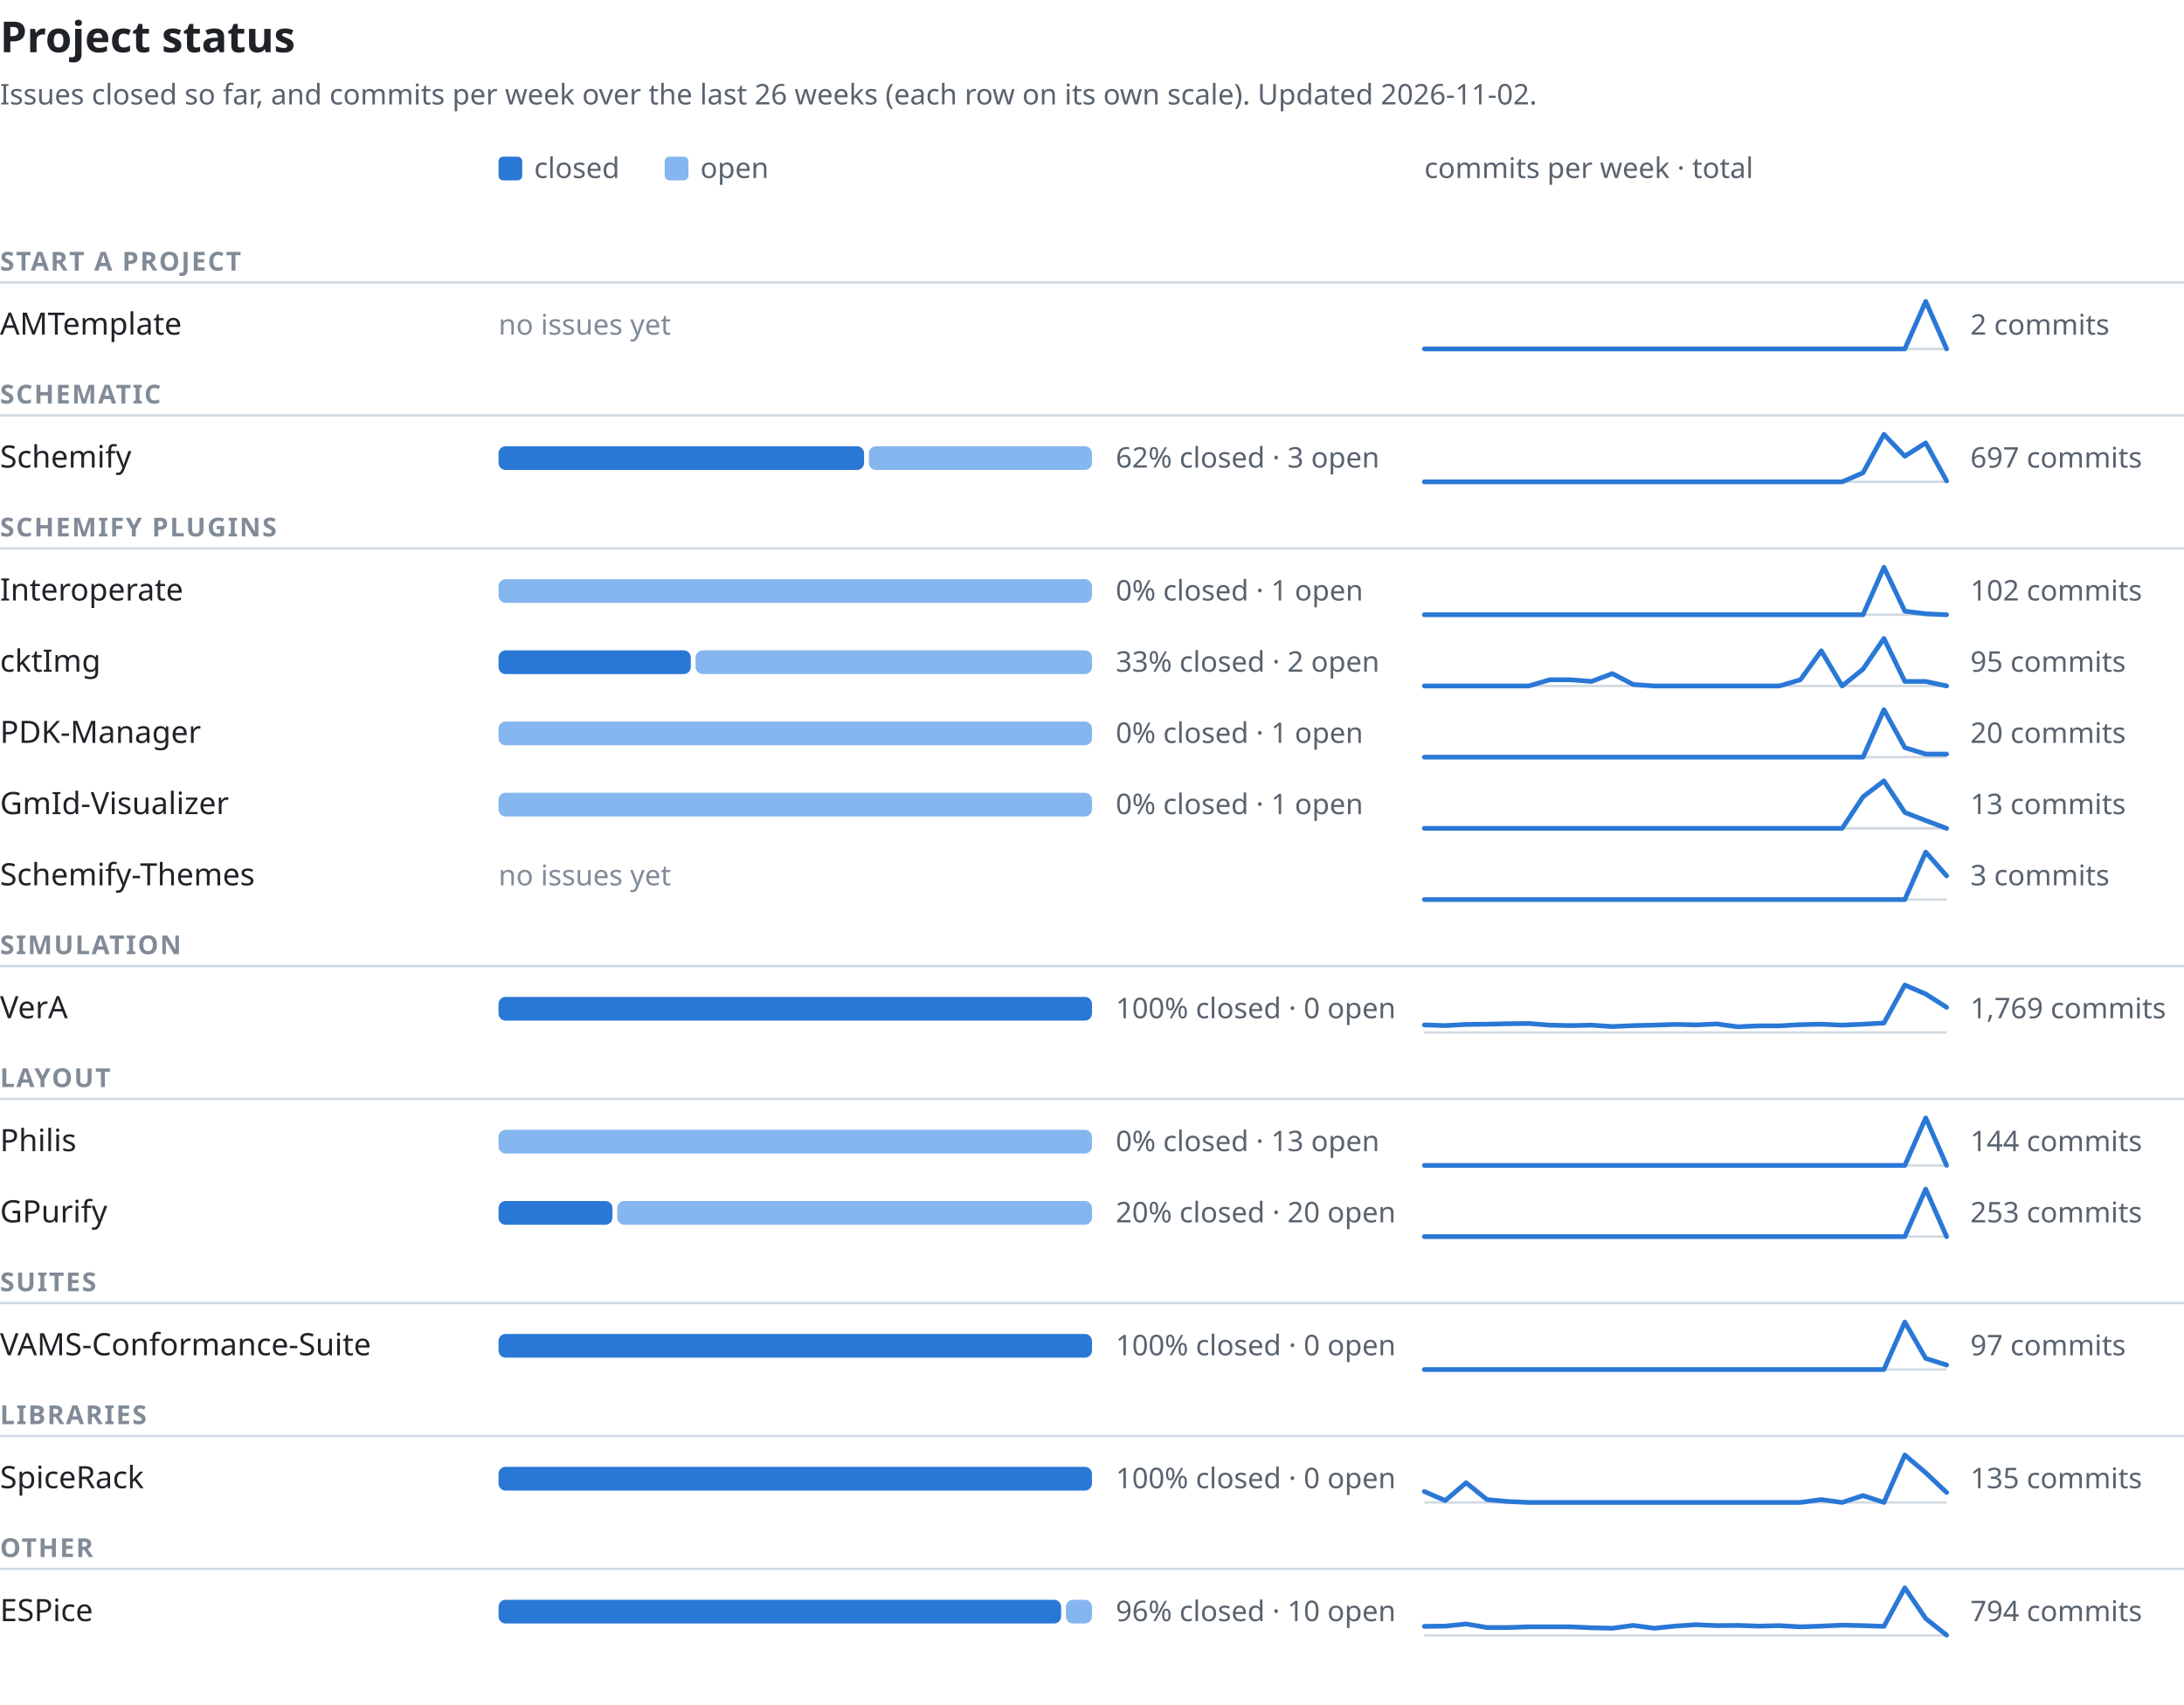
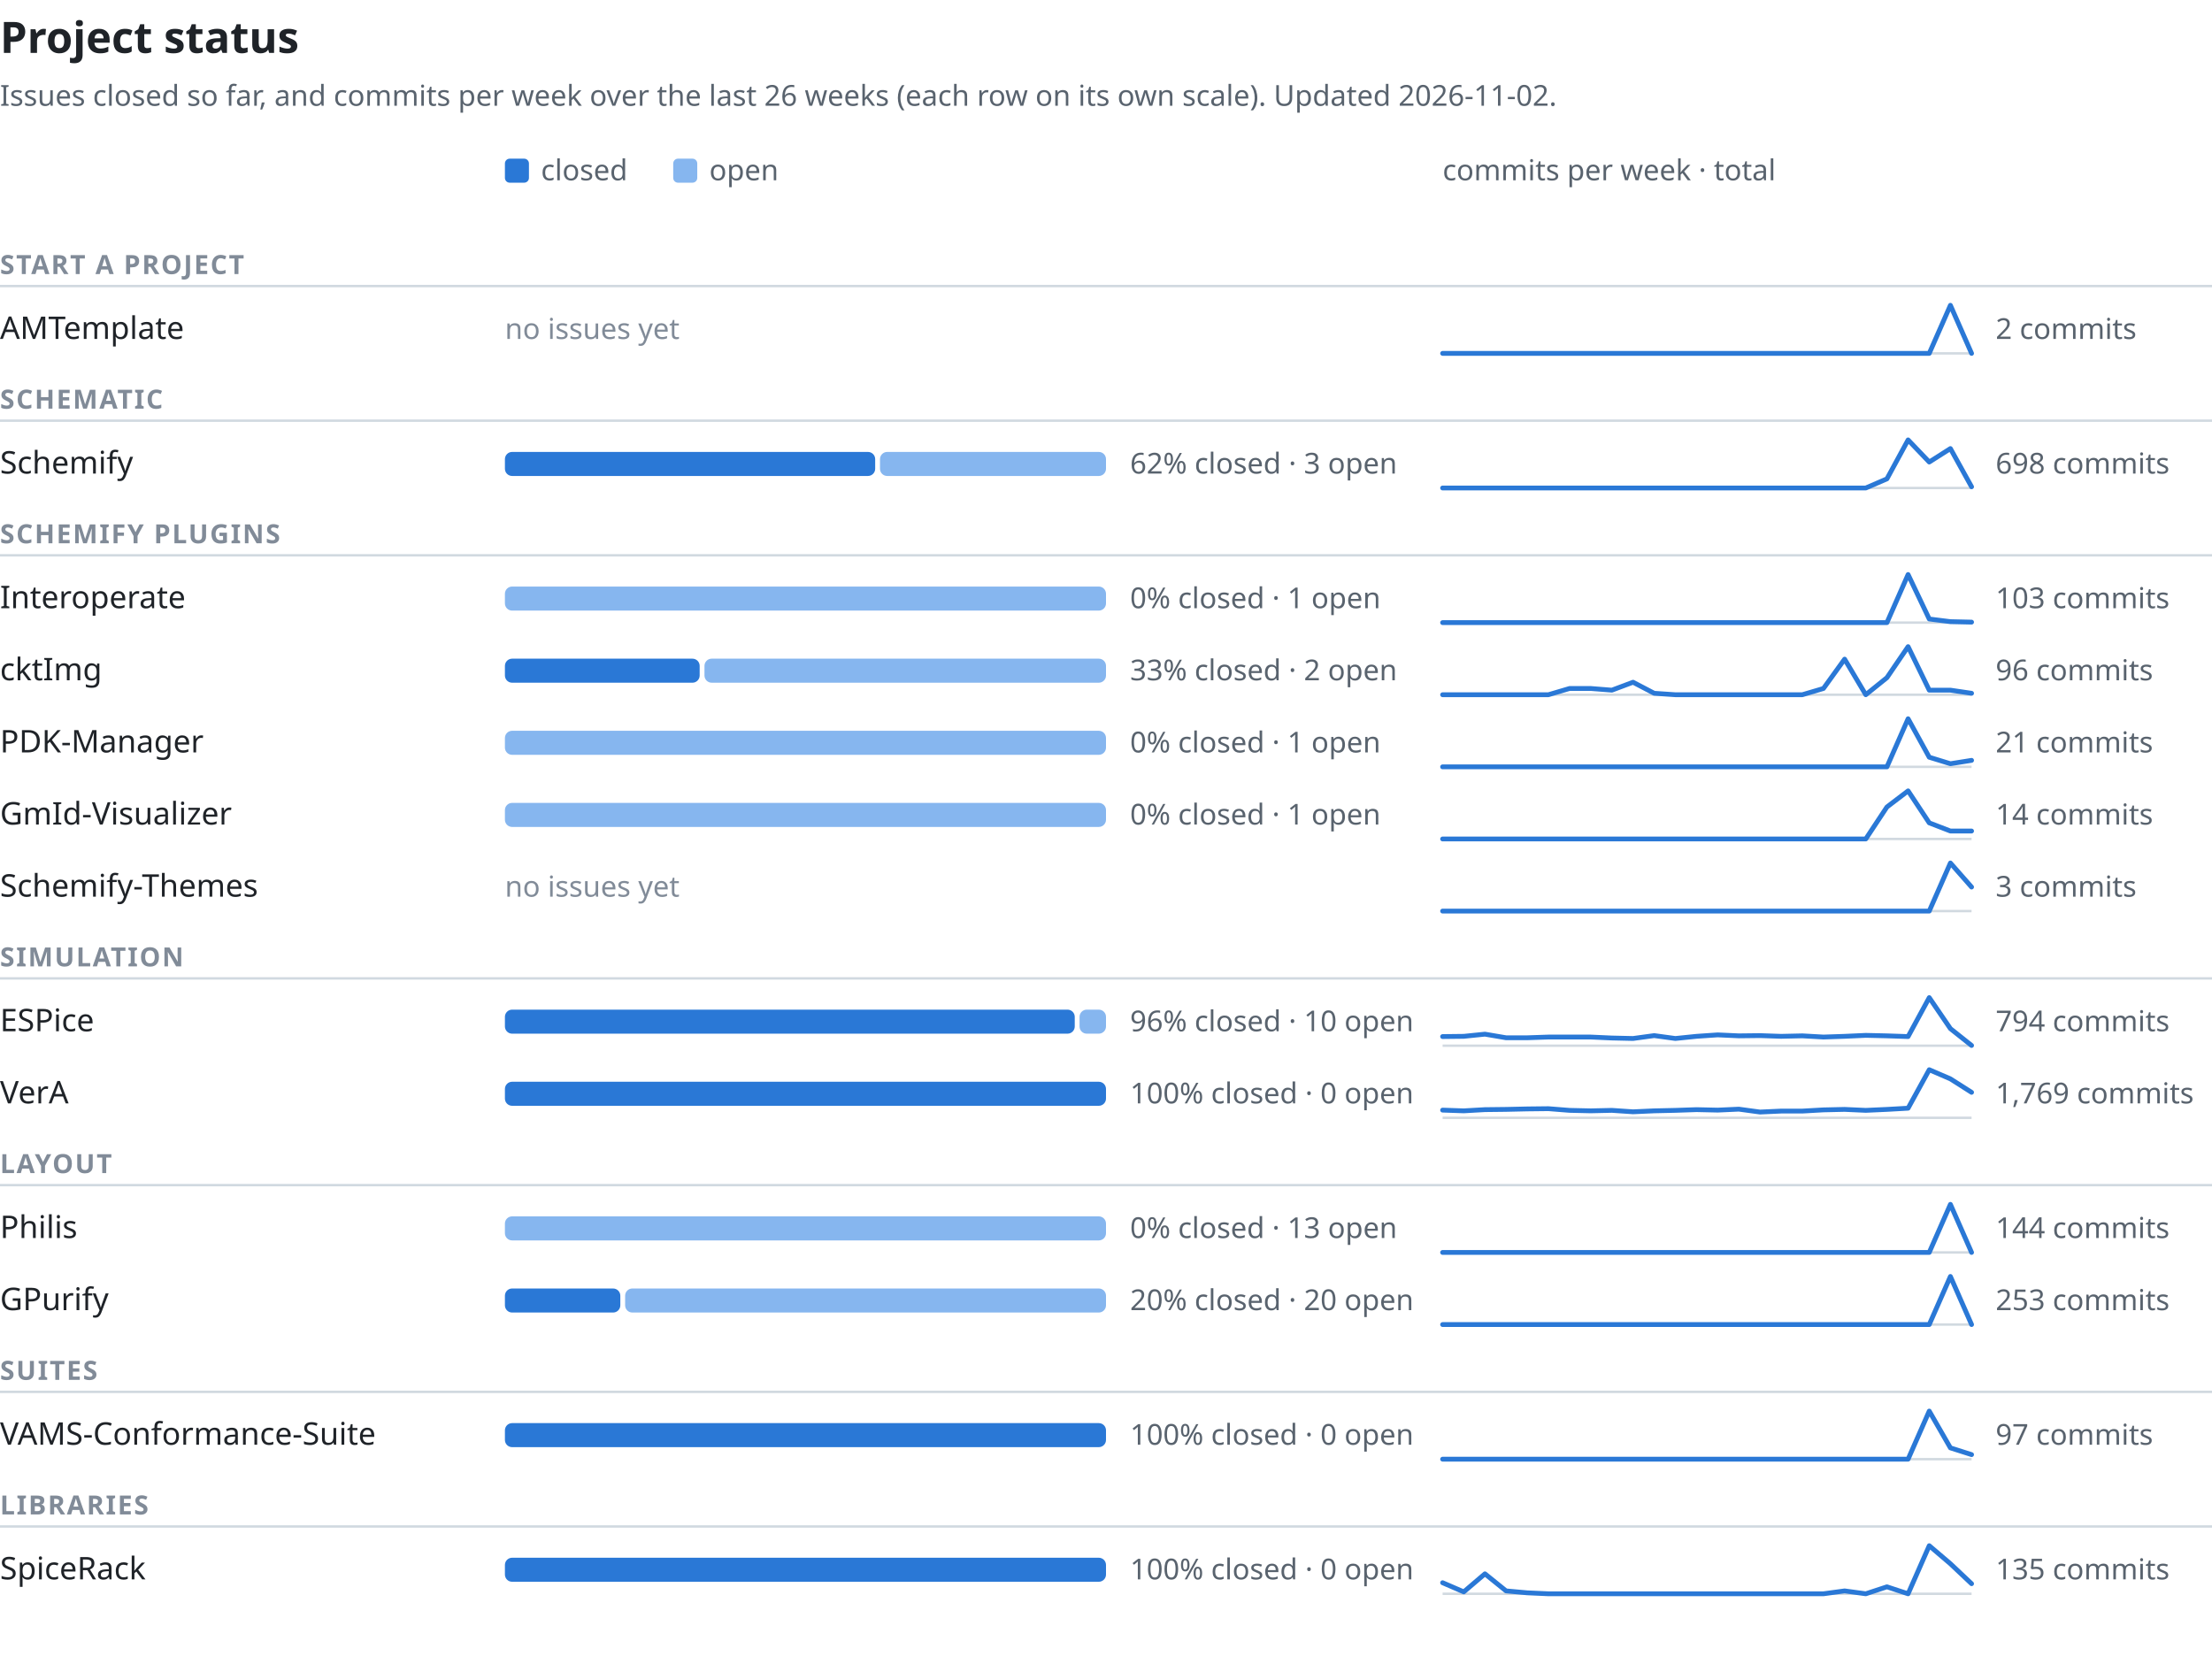
- <svg xmlns="http://www.w3.org/2000/svg" width="920" height="718" viewBox="0 0 920 718" font-family="-apple-system,BlinkMacSystemFont,'Segoe UI','Noto Sans',Helvetica,Arial,sans-serif" role="img" aria-labelledby="t d">
+ <svg xmlns="http://www.w3.org/2000/svg" width="920" height="692" viewBox="0 0 920 692" font-family="-apple-system,BlinkMacSystemFont,'Segoe UI','Noto Sans',Helvetica,Arial,sans-serif" role="img" aria-labelledby="t d">
  <text x="0" y="22" font-size="18" font-weight="600" fill="#1f2328">Project status</text>
  <text x="0" y="44" font-size="12" fill="#59636e">Issues closed so far, and commits per week over the last 26 weeks (each row on its own scale). Updated 2026-11-02.</text>
  <rect x="210" y="66" width="10" height="10" rx="2" fill="#2a78d6" />
  <text x="225" y="75" font-size="12" fill="#59636e">closed</text>
  <rect x="280" y="66" width="10" height="10" rx="2" fill="#86b6ef" />
  <text x="295" y="75" font-size="12" fill="#59636e">open</text>
  <text x="600" y="75" font-size="12" fill="#59636e">commits per week · total</text>
  <text x="0" y="114" font-size="11" font-weight="600" letter-spacing="0.06em" fill="#818b98">START A PROJECT</text>
  <line x1="0" y1="119" x2="920" y2="119" stroke="#d1d9e0" stroke-width="1" />
  <text x="0" y="141.0" font-size="13" font-weight="500" fill="#1f2328">AMTemplate</text>
  <text x="210" y="141.0" font-size="12" fill="#818b98">no issues yet</text>
  <line x1="600" y1="147.0" x2="820" y2="147.0" stroke="#d1d9e0" stroke-width="1" />
  <polyline points="600.0,147.0 608.8,147.0 617.6,147.0 626.4,147.0 635.2,147.0 644.0,147.0 652.8,147.0 661.6,147.0 670.4,147.0 679.2,147.0 688.0,147.0 696.8,147.0 705.6,147.0 714.4,147.0 723.2,147.0 732.0,147.0 740.8,147.0 749.6,147.0 758.4,147.0 767.2,147.0 776.0,147.0 784.8,147.0 793.6,147.0 802.4,147.0 811.2,127.0 820.0,147.0" fill="none" stroke="#2a78d6" stroke-width="2" stroke-linejoin="round" stroke-linecap="round" />
  <text x="830" y="141.0" font-size="12" fill="#59636e" style="font-variant-numeric:tabular-nums">2 commits</text>
  <text x="0" y="170" font-size="11" font-weight="600" letter-spacing="0.06em" fill="#818b98">SCHEMATIC</text>
  <line x1="0" y1="175" x2="920" y2="175" stroke="#d1d9e0" stroke-width="1" />
  <text x="0" y="197.0" font-size="13" font-weight="500" fill="#1f2328">Schemify</text>
  <rect x="210" y="188.0" width="154" height="10" rx="3" fill="#2a78d6" />
  <rect x="366" y="188.0" width="94" height="10" rx="3" fill="#86b6ef" />
  <text x="470" y="197.0" font-size="12" fill="#59636e" style="font-variant-numeric:tabular-nums">62% closed · 3 open</text>
  <line x1="600" y1="203.0" x2="820" y2="203.0" stroke="#d1d9e0" stroke-width="1" />
-   <polyline points="600.0,203.0 608.8,203.0 617.6,203.0 626.4,203.0 635.2,203.0 644.0,203.0 652.8,203.0 661.6,203.0 670.4,203.0 679.2,203.0 688.0,203.0 696.8,203.0 705.6,203.0 714.4,203.0 723.2,203.0 732.0,203.0 740.8,203.0 749.6,203.0 758.4,203.0 767.2,203.0 776.0,203.0 784.8,199.2 793.6,183.0 802.4,192.2 811.2,186.6 820.0,202.6" fill="none" stroke="#2a78d6" stroke-width="2" stroke-linejoin="round" stroke-linecap="round" />
-   <text x="830" y="197.0" font-size="12" fill="#59636e" style="font-variant-numeric:tabular-nums">697 commits</text>
+   <polyline points="600.0,203.0 608.8,203.0 617.6,203.0 626.4,203.0 635.2,203.0 644.0,203.0 652.8,203.0 661.6,203.0 670.4,203.0 679.2,203.0 688.0,203.0 696.8,203.0 705.6,203.0 714.4,203.0 723.2,203.0 732.0,203.0 740.8,203.0 749.6,203.0 758.4,203.0 767.2,203.0 776.0,203.0 784.8,199.2 793.6,183.0 802.4,192.2 811.2,186.6 820.0,202.5" fill="none" stroke="#2a78d6" stroke-width="2" stroke-linejoin="round" stroke-linecap="round" />
+   <text x="830" y="197.0" font-size="12" fill="#59636e" style="font-variant-numeric:tabular-nums">698 commits</text>
  <text x="0" y="226" font-size="11" font-weight="600" letter-spacing="0.06em" fill="#818b98">SCHEMIFY PLUGINS</text>
  <line x1="0" y1="231" x2="920" y2="231" stroke="#d1d9e0" stroke-width="1" />
  <text x="0" y="253.0" font-size="13" font-weight="500" fill="#1f2328">Interoperate</text>
  <rect x="210" y="244.0" width="250" height="10" rx="3" fill="#86b6ef" />
  <text x="470" y="253.0" font-size="12" fill="#59636e" style="font-variant-numeric:tabular-nums">0% closed · 1 open</text>
  <line x1="600" y1="259.0" x2="820" y2="259.0" stroke="#d1d9e0" stroke-width="1" />
-   <polyline points="600.0,259.0 608.8,259.0 617.6,259.0 626.4,259.0 635.2,259.0 644.0,259.0 652.8,259.0 661.6,259.0 670.4,259.0 679.2,259.0 688.0,259.0 696.8,259.0 705.6,259.0 714.4,259.0 723.2,259.0 732.0,259.0 740.8,259.0 749.6,259.0 758.4,259.0 767.2,259.0 776.0,259.0 784.8,259.0 793.6,239.0 802.4,257.5 811.2,258.6 820.0,259.0" fill="none" stroke="#2a78d6" stroke-width="2" stroke-linejoin="round" stroke-linecap="round" />
-   <text x="830" y="253.0" font-size="12" fill="#59636e" style="font-variant-numeric:tabular-nums">102 commits</text>
+   <polyline points="600.0,259.0 608.8,259.0 617.6,259.0 626.4,259.0 635.2,259.0 644.0,259.0 652.8,259.0 661.6,259.0 670.4,259.0 679.2,259.0 688.0,259.0 696.8,259.0 705.6,259.0 714.4,259.0 723.2,259.0 732.0,259.0 740.8,259.0 749.6,259.0 758.4,259.0 767.2,259.0 776.0,259.0 784.8,259.0 793.6,239.0 802.4,257.5 811.2,258.6 820.0,258.8" fill="none" stroke="#2a78d6" stroke-width="2" stroke-linejoin="round" stroke-linecap="round" />
+   <text x="830" y="253.0" font-size="12" fill="#59636e" style="font-variant-numeric:tabular-nums">103 commits</text>
  <text x="0" y="283.0" font-size="13" font-weight="500" fill="#1f2328">cktImg</text>
  <rect x="210" y="274.0" width="81" height="10" rx="3" fill="#2a78d6" />
  <rect x="293" y="274.0" width="167" height="10" rx="3" fill="#86b6ef" />
  <text x="470" y="283.0" font-size="12" fill="#59636e" style="font-variant-numeric:tabular-nums">33% closed · 2 open</text>
  <line x1="600" y1="289.0" x2="820" y2="289.0" stroke="#d1d9e0" stroke-width="1" />
-   <polyline points="600.0,289.0 608.8,289.0 617.6,289.0 626.4,289.0 635.2,289.0 644.0,289.0 652.8,286.4 661.6,286.4 670.4,287.1 679.2,283.8 688.0,288.4 696.8,289.0 705.6,289.0 714.4,289.0 723.2,289.0 732.0,289.0 740.8,289.0 749.6,289.0 758.4,286.4 767.2,274.2 776.0,289.0 784.8,281.9 793.6,269.0 802.4,287.1 811.2,287.1 820.0,289.0" fill="none" stroke="#2a78d6" stroke-width="2" stroke-linejoin="round" stroke-linecap="round" />
-   <text x="830" y="283.0" font-size="12" fill="#59636e" style="font-variant-numeric:tabular-nums">95 commits</text>
+   <polyline points="600.0,289.0 608.8,289.0 617.6,289.0 626.4,289.0 635.2,289.0 644.0,289.0 652.8,286.4 661.6,286.4 670.4,287.1 679.2,283.8 688.0,288.4 696.8,289.0 705.6,289.0 714.4,289.0 723.2,289.0 732.0,289.0 740.8,289.0 749.6,289.0 758.4,286.4 767.2,274.2 776.0,289.0 784.8,281.9 793.6,269.0 802.4,287.1 811.2,287.1 820.0,288.4" fill="none" stroke="#2a78d6" stroke-width="2" stroke-linejoin="round" stroke-linecap="round" />
+   <text x="830" y="283.0" font-size="12" fill="#59636e" style="font-variant-numeric:tabular-nums">96 commits</text>
  <text x="0" y="313.0" font-size="13" font-weight="500" fill="#1f2328">PDK-Manager</text>
  <rect x="210" y="304.0" width="250" height="10" rx="3" fill="#86b6ef" />
  <text x="470" y="313.0" font-size="12" fill="#59636e" style="font-variant-numeric:tabular-nums">0% closed · 1 open</text>
  <line x1="600" y1="319.0" x2="820" y2="319.0" stroke="#d1d9e0" stroke-width="1" />
-   <polyline points="600.0,319.0 608.8,319.0 617.6,319.0 626.4,319.0 635.2,319.0 644.0,319.0 652.8,319.0 661.6,319.0 670.4,319.0 679.2,319.0 688.0,319.0 696.8,319.0 705.6,319.0 714.4,319.0 723.2,319.0 732.0,319.0 740.8,319.0 749.6,319.0 758.4,319.0 767.2,319.0 776.0,319.0 784.8,319.0 793.6,299.0 802.4,315.0 811.2,317.7 820.0,317.7" fill="none" stroke="#2a78d6" stroke-width="2" stroke-linejoin="round" stroke-linecap="round" />
-   <text x="830" y="313.0" font-size="12" fill="#59636e" style="font-variant-numeric:tabular-nums">20 commits</text>
+   <polyline points="600.0,319.0 608.8,319.0 617.6,319.0 626.4,319.0 635.2,319.0 644.0,319.0 652.8,319.0 661.6,319.0 670.4,319.0 679.2,319.0 688.0,319.0 696.8,319.0 705.6,319.0 714.4,319.0 723.2,319.0 732.0,319.0 740.8,319.0 749.6,319.0 758.4,319.0 767.2,319.0 776.0,319.0 784.8,319.0 793.6,299.0 802.4,315.0 811.2,317.7 820.0,316.3" fill="none" stroke="#2a78d6" stroke-width="2" stroke-linejoin="round" stroke-linecap="round" />
+   <text x="830" y="313.0" font-size="12" fill="#59636e" style="font-variant-numeric:tabular-nums">21 commits</text>
  <text x="0" y="343.0" font-size="13" font-weight="500" fill="#1f2328">GmId-Visualizer</text>
  <rect x="210" y="334.0" width="250" height="10" rx="3" fill="#86b6ef" />
  <text x="470" y="343.0" font-size="12" fill="#59636e" style="font-variant-numeric:tabular-nums">0% closed · 1 open</text>
  <line x1="600" y1="349.0" x2="820" y2="349.0" stroke="#d1d9e0" stroke-width="1" />
-   <polyline points="600.0,349.0 608.8,349.0 617.6,349.0 626.4,349.0 635.2,349.0 644.0,349.0 652.8,349.0 661.6,349.0 670.4,349.0 679.2,349.0 688.0,349.0 696.8,349.0 705.6,349.0 714.4,349.0 723.2,349.0 732.0,349.0 740.8,349.0 749.6,349.0 758.4,349.0 767.2,349.0 776.0,349.0 784.8,335.7 793.6,329.0 802.4,342.3 811.2,345.7 820.0,349.0" fill="none" stroke="#2a78d6" stroke-width="2" stroke-linejoin="round" stroke-linecap="round" />
-   <text x="830" y="343.0" font-size="12" fill="#59636e" style="font-variant-numeric:tabular-nums">13 commits</text>
+   <polyline points="600.0,349.0 608.8,349.0 617.6,349.0 626.4,349.0 635.2,349.0 644.0,349.0 652.8,349.0 661.6,349.0 670.4,349.0 679.2,349.0 688.0,349.0 696.8,349.0 705.6,349.0 714.4,349.0 723.2,349.0 732.0,349.0 740.8,349.0 749.6,349.0 758.4,349.0 767.2,349.0 776.0,349.0 784.8,335.7 793.6,329.0 802.4,342.3 811.2,345.7 820.0,345.7" fill="none" stroke="#2a78d6" stroke-width="2" stroke-linejoin="round" stroke-linecap="round" />
+   <text x="830" y="343.0" font-size="12" fill="#59636e" style="font-variant-numeric:tabular-nums">14 commits</text>
  <text x="0" y="373.0" font-size="13" font-weight="500" fill="#1f2328">Schemify-Themes</text>
  <text x="210" y="373.0" font-size="12" fill="#818b98">no issues yet</text>
  <line x1="600" y1="379.0" x2="820" y2="379.0" stroke="#d1d9e0" stroke-width="1" />
  <polyline points="600.0,379.0 608.8,379.0 617.6,379.0 626.4,379.0 635.2,379.0 644.0,379.0 652.8,379.0 661.6,379.0 670.4,379.0 679.2,379.0 688.0,379.0 696.8,379.0 705.6,379.0 714.4,379.0 723.2,379.0 732.0,379.0 740.8,379.0 749.6,379.0 758.4,379.0 767.2,379.0 776.0,379.0 784.8,379.0 793.6,379.0 802.4,379.0 811.2,359.0 820.0,369.0" fill="none" stroke="#2a78d6" stroke-width="2" stroke-linejoin="round" stroke-linecap="round" />
  <text x="830" y="373.0" font-size="12" fill="#59636e" style="font-variant-numeric:tabular-nums">3 commits</text>
  <text x="0" y="402" font-size="11" font-weight="600" letter-spacing="0.06em" fill="#818b98">SIMULATION</text>
  <line x1="0" y1="407" x2="920" y2="407" stroke="#d1d9e0" stroke-width="1" />
-   <text x="0" y="429.0" font-size="13" font-weight="500" fill="#1f2328">VerA</text>
-   <rect x="210" y="420.0" width="250" height="10" rx="3" fill="#2a78d6" />
-   <text x="470" y="429.0" font-size="12" fill="#59636e" style="font-variant-numeric:tabular-nums">100% closed · 0 open</text>
+   <text x="0" y="429.0" font-size="13" font-weight="500" fill="#1f2328">ESPice</text>
+   <rect x="210" y="420.0" width="237" height="10" rx="3" fill="#2a78d6" />
+   <rect x="449" y="420.0" width="11" height="10" rx="3" fill="#86b6ef" />
+   <text x="470" y="429.0" font-size="12" fill="#59636e" style="font-variant-numeric:tabular-nums">96% closed · 10 open</text>
  <line x1="600" y1="435.0" x2="820" y2="435.0" stroke="#d1d9e0" stroke-width="1" />
-   <polyline points="600.0,431.8 608.8,432.1 617.6,431.6 626.4,431.5 635.2,431.3 644.0,431.2 652.8,431.9 661.6,432.1 670.4,431.9 679.2,432.5 688.0,432.1 696.8,431.9 705.6,431.6 714.4,431.8 723.2,431.4 732.0,432.6 740.8,432.2 749.6,432.2 758.4,431.7 767.2,431.5 776.0,431.9 784.8,431.5 793.6,431.0 802.4,415.0 811.2,418.8 820.0,424.4" fill="none" stroke="#2a78d6" stroke-width="2" stroke-linejoin="round" stroke-linecap="round" />
-   <text x="830" y="429.0" font-size="12" fill="#59636e" style="font-variant-numeric:tabular-nums">1,769 commits</text>
-   <text x="0" y="458" font-size="11" font-weight="600" letter-spacing="0.06em" fill="#818b98">LAYOUT</text>
-   <line x1="0" y1="463" x2="920" y2="463" stroke="#d1d9e0" stroke-width="1" />
-   <text x="0" y="485.0" font-size="13" font-weight="500" fill="#1f2328">Philis</text>
-   <rect x="210" y="476.0" width="250" height="10" rx="3" fill="#86b6ef" />
-   <text x="470" y="485.0" font-size="12" fill="#59636e" style="font-variant-numeric:tabular-nums">0% closed · 13 open</text>
-   <line x1="600" y1="491.0" x2="820" y2="491.0" stroke="#d1d9e0" stroke-width="1" />
-   <polyline points="600.0,491.0 608.8,491.0 617.6,491.0 626.4,491.0 635.2,491.0 644.0,491.0 652.8,491.0 661.6,491.0 670.4,491.0 679.2,491.0 688.0,491.0 696.8,491.0 705.6,491.0 714.4,491.0 723.2,491.0 732.0,491.0 740.8,491.0 749.6,491.0 758.4,491.0 767.2,491.0 776.0,491.0 784.8,491.0 793.6,491.0 802.4,491.0 811.2,471.0 820.0,491.0" fill="none" stroke="#2a78d6" stroke-width="2" stroke-linejoin="round" stroke-linecap="round" />
-   <text x="830" y="485.0" font-size="12" fill="#59636e" style="font-variant-numeric:tabular-nums">144 commits</text>
-   <text x="0" y="515.0" font-size="13" font-weight="500" fill="#1f2328">GPurify</text>
-   <rect x="210" y="506.0" width="48" height="10" rx="3" fill="#2a78d6" />
-   <rect x="260" y="506.0" width="200" height="10" rx="3" fill="#86b6ef" />
-   <text x="470" y="515.0" font-size="12" fill="#59636e" style="font-variant-numeric:tabular-nums">20% closed · 20 open</text>
+   <polyline points="600.0,431.2 608.8,431.1 617.6,430.2 626.4,431.7 635.2,431.7 644.0,431.4 652.8,431.4 661.6,431.4 670.4,431.8 679.2,432.0 688.0,430.8 696.8,432.0 705.6,431.1 714.4,430.5 723.2,430.9 732.0,430.8 740.8,431.1 749.6,430.9 758.4,431.4 767.2,431.1 776.0,430.7 784.8,430.9 793.6,431.2 802.4,415.0 811.2,427.9 820.0,434.9" fill="none" stroke="#2a78d6" stroke-width="2" stroke-linejoin="round" stroke-linecap="round" />
+   <text x="830" y="429.0" font-size="12" fill="#59636e" style="font-variant-numeric:tabular-nums">794 commits</text>
+   <text x="0" y="459.0" font-size="13" font-weight="500" fill="#1f2328">VerA</text>
+   <rect x="210" y="450.0" width="250" height="10" rx="3" fill="#2a78d6" />
+   <text x="470" y="459.0" font-size="12" fill="#59636e" style="font-variant-numeric:tabular-nums">100% closed · 0 open</text>
+   <line x1="600" y1="465.0" x2="820" y2="465.0" stroke="#d1d9e0" stroke-width="1" />
+   <polyline points="600.0,461.8 608.8,462.1 617.6,461.6 626.4,461.5 635.2,461.3 644.0,461.2 652.8,461.9 661.6,462.1 670.4,461.9 679.2,462.5 688.0,462.1 696.8,461.9 705.6,461.6 714.4,461.8 723.2,461.4 732.0,462.6 740.8,462.2 749.6,462.2 758.4,461.7 767.2,461.5 776.0,461.9 784.8,461.5 793.6,461.0 802.4,445.0 811.2,448.8 820.0,454.4" fill="none" stroke="#2a78d6" stroke-width="2" stroke-linejoin="round" stroke-linecap="round" />
+   <text x="830" y="459.0" font-size="12" fill="#59636e" style="font-variant-numeric:tabular-nums">1,769 commits</text>
+   <text x="0" y="488" font-size="11" font-weight="600" letter-spacing="0.06em" fill="#818b98">LAYOUT</text>
+   <line x1="0" y1="493" x2="920" y2="493" stroke="#d1d9e0" stroke-width="1" />
+   <text x="0" y="515.0" font-size="13" font-weight="500" fill="#1f2328">Philis</text>
+   <rect x="210" y="506.0" width="250" height="10" rx="3" fill="#86b6ef" />
+   <text x="470" y="515.0" font-size="12" fill="#59636e" style="font-variant-numeric:tabular-nums">0% closed · 13 open</text>
  <line x1="600" y1="521.0" x2="820" y2="521.0" stroke="#d1d9e0" stroke-width="1" />
  <polyline points="600.0,521.0 608.8,521.0 617.6,521.0 626.4,521.0 635.2,521.0 644.0,521.0 652.8,521.0 661.6,521.0 670.4,521.0 679.2,521.0 688.0,521.0 696.8,521.0 705.6,521.0 714.4,521.0 723.2,521.0 732.0,521.0 740.8,521.0 749.6,521.0 758.4,521.0 767.2,521.0 776.0,521.0 784.8,521.0 793.6,521.0 802.4,521.0 811.2,501.0 820.0,521.0" fill="none" stroke="#2a78d6" stroke-width="2" stroke-linejoin="round" stroke-linecap="round" />
-   <text x="830" y="515.0" font-size="12" fill="#59636e" style="font-variant-numeric:tabular-nums">253 commits</text>
-   <text x="0" y="544" font-size="11" font-weight="600" letter-spacing="0.06em" fill="#818b98">SUITES</text>
-   <line x1="0" y1="549" x2="920" y2="549" stroke="#d1d9e0" stroke-width="1" />
-   <text x="0" y="571.0" font-size="13" font-weight="500" fill="#1f2328">VAMS-Conformance-Suite</text>
-   <rect x="210" y="562.0" width="250" height="10" rx="3" fill="#2a78d6" />
-   <text x="470" y="571.0" font-size="12" fill="#59636e" style="font-variant-numeric:tabular-nums">100% closed · 0 open</text>
-   <line x1="600" y1="577.0" x2="820" y2="577.0" stroke="#d1d9e0" stroke-width="1" />
-   <polyline points="600.0,577.0 608.8,577.0 617.6,577.0 626.4,577.0 635.2,577.0 644.0,577.0 652.8,577.0 661.6,577.0 670.4,577.0 679.2,577.0 688.0,577.0 696.8,577.0 705.6,577.0 714.4,577.0 723.2,577.0 732.0,577.0 740.8,577.0 749.6,577.0 758.4,577.0 767.2,577.0 776.0,577.0 784.8,577.0 793.6,577.0 802.4,557.0 811.2,572.3 820.0,575.1" fill="none" stroke="#2a78d6" stroke-width="2" stroke-linejoin="round" stroke-linecap="round" />
-   <text x="830" y="571.0" font-size="12" fill="#59636e" style="font-variant-numeric:tabular-nums">97 commits</text>
-   <text x="0" y="600" font-size="11" font-weight="600" letter-spacing="0.06em" fill="#818b98">LIBRARIES</text>
-   <line x1="0" y1="605" x2="920" y2="605" stroke="#d1d9e0" stroke-width="1" />
-   <text x="0" y="627.0" font-size="13" font-weight="500" fill="#1f2328">SpiceRack</text>
-   <rect x="210" y="618.0" width="250" height="10" rx="3" fill="#2a78d6" />
-   <text x="470" y="627.0" font-size="12" fill="#59636e" style="font-variant-numeric:tabular-nums">100% closed · 0 open</text>
-   <line x1="600" y1="633.0" x2="820" y2="633.0" stroke="#d1d9e0" stroke-width="1" />
-   <polyline points="600.0,628.4 608.8,632.2 617.6,624.7 626.4,631.8 635.2,632.6 644.0,633.0 652.8,633.0 661.6,633.0 670.4,633.0 679.2,633.0 688.0,633.0 696.8,633.0 705.6,633.0 714.4,633.0 723.2,633.0 732.0,633.0 740.8,633.0 749.6,633.0 758.4,633.0 767.2,631.8 776.0,633.0 784.8,630.1 793.6,633.0 802.4,613.0 811.2,620.5 820.0,628.8" fill="none" stroke="#2a78d6" stroke-width="2" stroke-linejoin="round" stroke-linecap="round" />
-   <text x="830" y="627.0" font-size="12" fill="#59636e" style="font-variant-numeric:tabular-nums">135 commits</text>
-   <text x="0" y="656" font-size="11" font-weight="600" letter-spacing="0.06em" fill="#818b98">OTHER</text>
-   <line x1="0" y1="661" x2="920" y2="661" stroke="#d1d9e0" stroke-width="1" />
-   <text x="0" y="683.0" font-size="13" font-weight="500" fill="#1f2328">ESPice</text>
-   <rect x="210" y="674.0" width="237" height="10" rx="3" fill="#2a78d6" />
-   <rect x="449" y="674.0" width="11" height="10" rx="3" fill="#86b6ef" />
-   <text x="470" y="683.0" font-size="12" fill="#59636e" style="font-variant-numeric:tabular-nums">96% closed · 10 open</text>
-   <line x1="600" y1="689.0" x2="820" y2="689.0" stroke="#d1d9e0" stroke-width="1" />
-   <polyline points="600.0,685.2 608.8,685.1 617.6,684.2 626.4,685.7 635.2,685.7 644.0,685.4 652.8,685.4 661.6,685.4 670.4,685.8 679.2,686.0 688.0,684.8 696.8,686.0 705.6,685.1 714.4,684.5 723.2,684.9 732.0,684.8 740.8,685.1 749.6,684.9 758.4,685.4 767.2,685.1 776.0,684.7 784.8,684.9 793.6,685.2 802.4,669.0 811.2,681.9 820.0,688.9" fill="none" stroke="#2a78d6" stroke-width="2" stroke-linejoin="round" stroke-linecap="round" />
-   <text x="830" y="683.0" font-size="12" fill="#59636e" style="font-variant-numeric:tabular-nums">794 commits</text>
+   <text x="830" y="515.0" font-size="12" fill="#59636e" style="font-variant-numeric:tabular-nums">144 commits</text>
+   <text x="0" y="545.0" font-size="13" font-weight="500" fill="#1f2328">GPurify</text>
+   <rect x="210" y="536.0" width="48" height="10" rx="3" fill="#2a78d6" />
+   <rect x="260" y="536.0" width="200" height="10" rx="3" fill="#86b6ef" />
+   <text x="470" y="545.0" font-size="12" fill="#59636e" style="font-variant-numeric:tabular-nums">20% closed · 20 open</text>
+   <line x1="600" y1="551.0" x2="820" y2="551.0" stroke="#d1d9e0" stroke-width="1" />
+   <polyline points="600.0,551.0 608.8,551.0 617.6,551.0 626.4,551.0 635.2,551.0 644.0,551.0 652.8,551.0 661.6,551.0 670.4,551.0 679.2,551.0 688.0,551.0 696.8,551.0 705.6,551.0 714.4,551.0 723.2,551.0 732.0,551.0 740.8,551.0 749.6,551.0 758.4,551.0 767.2,551.0 776.0,551.0 784.8,551.0 793.6,551.0 802.4,551.0 811.2,531.0 820.0,551.0" fill="none" stroke="#2a78d6" stroke-width="2" stroke-linejoin="round" stroke-linecap="round" />
+   <text x="830" y="545.0" font-size="12" fill="#59636e" style="font-variant-numeric:tabular-nums">253 commits</text>
+   <text x="0" y="574" font-size="11" font-weight="600" letter-spacing="0.06em" fill="#818b98">SUITES</text>
+   <line x1="0" y1="579" x2="920" y2="579" stroke="#d1d9e0" stroke-width="1" />
+   <text x="0" y="601.0" font-size="13" font-weight="500" fill="#1f2328">VAMS-Conformance-Suite</text>
+   <rect x="210" y="592.0" width="250" height="10" rx="3" fill="#2a78d6" />
+   <text x="470" y="601.0" font-size="12" fill="#59636e" style="font-variant-numeric:tabular-nums">100% closed · 0 open</text>
+   <line x1="600" y1="607.0" x2="820" y2="607.0" stroke="#d1d9e0" stroke-width="1" />
+   <polyline points="600.0,607.0 608.8,607.0 617.6,607.0 626.4,607.0 635.2,607.0 644.0,607.0 652.8,607.0 661.6,607.0 670.4,607.0 679.2,607.0 688.0,607.0 696.8,607.0 705.6,607.0 714.4,607.0 723.2,607.0 732.0,607.0 740.8,607.0 749.6,607.0 758.4,607.0 767.2,607.0 776.0,607.0 784.8,607.0 793.6,607.0 802.4,587.0 811.2,602.3 820.0,605.1" fill="none" stroke="#2a78d6" stroke-width="2" stroke-linejoin="round" stroke-linecap="round" />
+   <text x="830" y="601.0" font-size="12" fill="#59636e" style="font-variant-numeric:tabular-nums">97 commits</text>
+   <text x="0" y="630" font-size="11" font-weight="600" letter-spacing="0.06em" fill="#818b98">LIBRARIES</text>
+   <line x1="0" y1="635" x2="920" y2="635" stroke="#d1d9e0" stroke-width="1" />
+   <text x="0" y="657.0" font-size="13" font-weight="500" fill="#1f2328">SpiceRack</text>
+   <rect x="210" y="648.0" width="250" height="10" rx="3" fill="#2a78d6" />
+   <text x="470" y="657.0" font-size="12" fill="#59636e" style="font-variant-numeric:tabular-nums">100% closed · 0 open</text>
+   <line x1="600" y1="663.0" x2="820" y2="663.0" stroke="#d1d9e0" stroke-width="1" />
+   <polyline points="600.0,658.4 608.8,662.2 617.6,654.7 626.4,661.8 635.2,662.6 644.0,663.0 652.8,663.0 661.6,663.0 670.4,663.0 679.2,663.0 688.0,663.0 696.8,663.0 705.6,663.0 714.4,663.0 723.2,663.0 732.0,663.0 740.8,663.0 749.6,663.0 758.4,663.0 767.2,661.8 776.0,663.0 784.8,660.1 793.6,663.0 802.4,643.0 811.2,650.5 820.0,658.8" fill="none" stroke="#2a78d6" stroke-width="2" stroke-linejoin="round" stroke-linecap="round" />
+   <text x="830" y="657.0" font-size="12" fill="#59636e" style="font-variant-numeric:tabular-nums">135 commits</text>
</svg>
